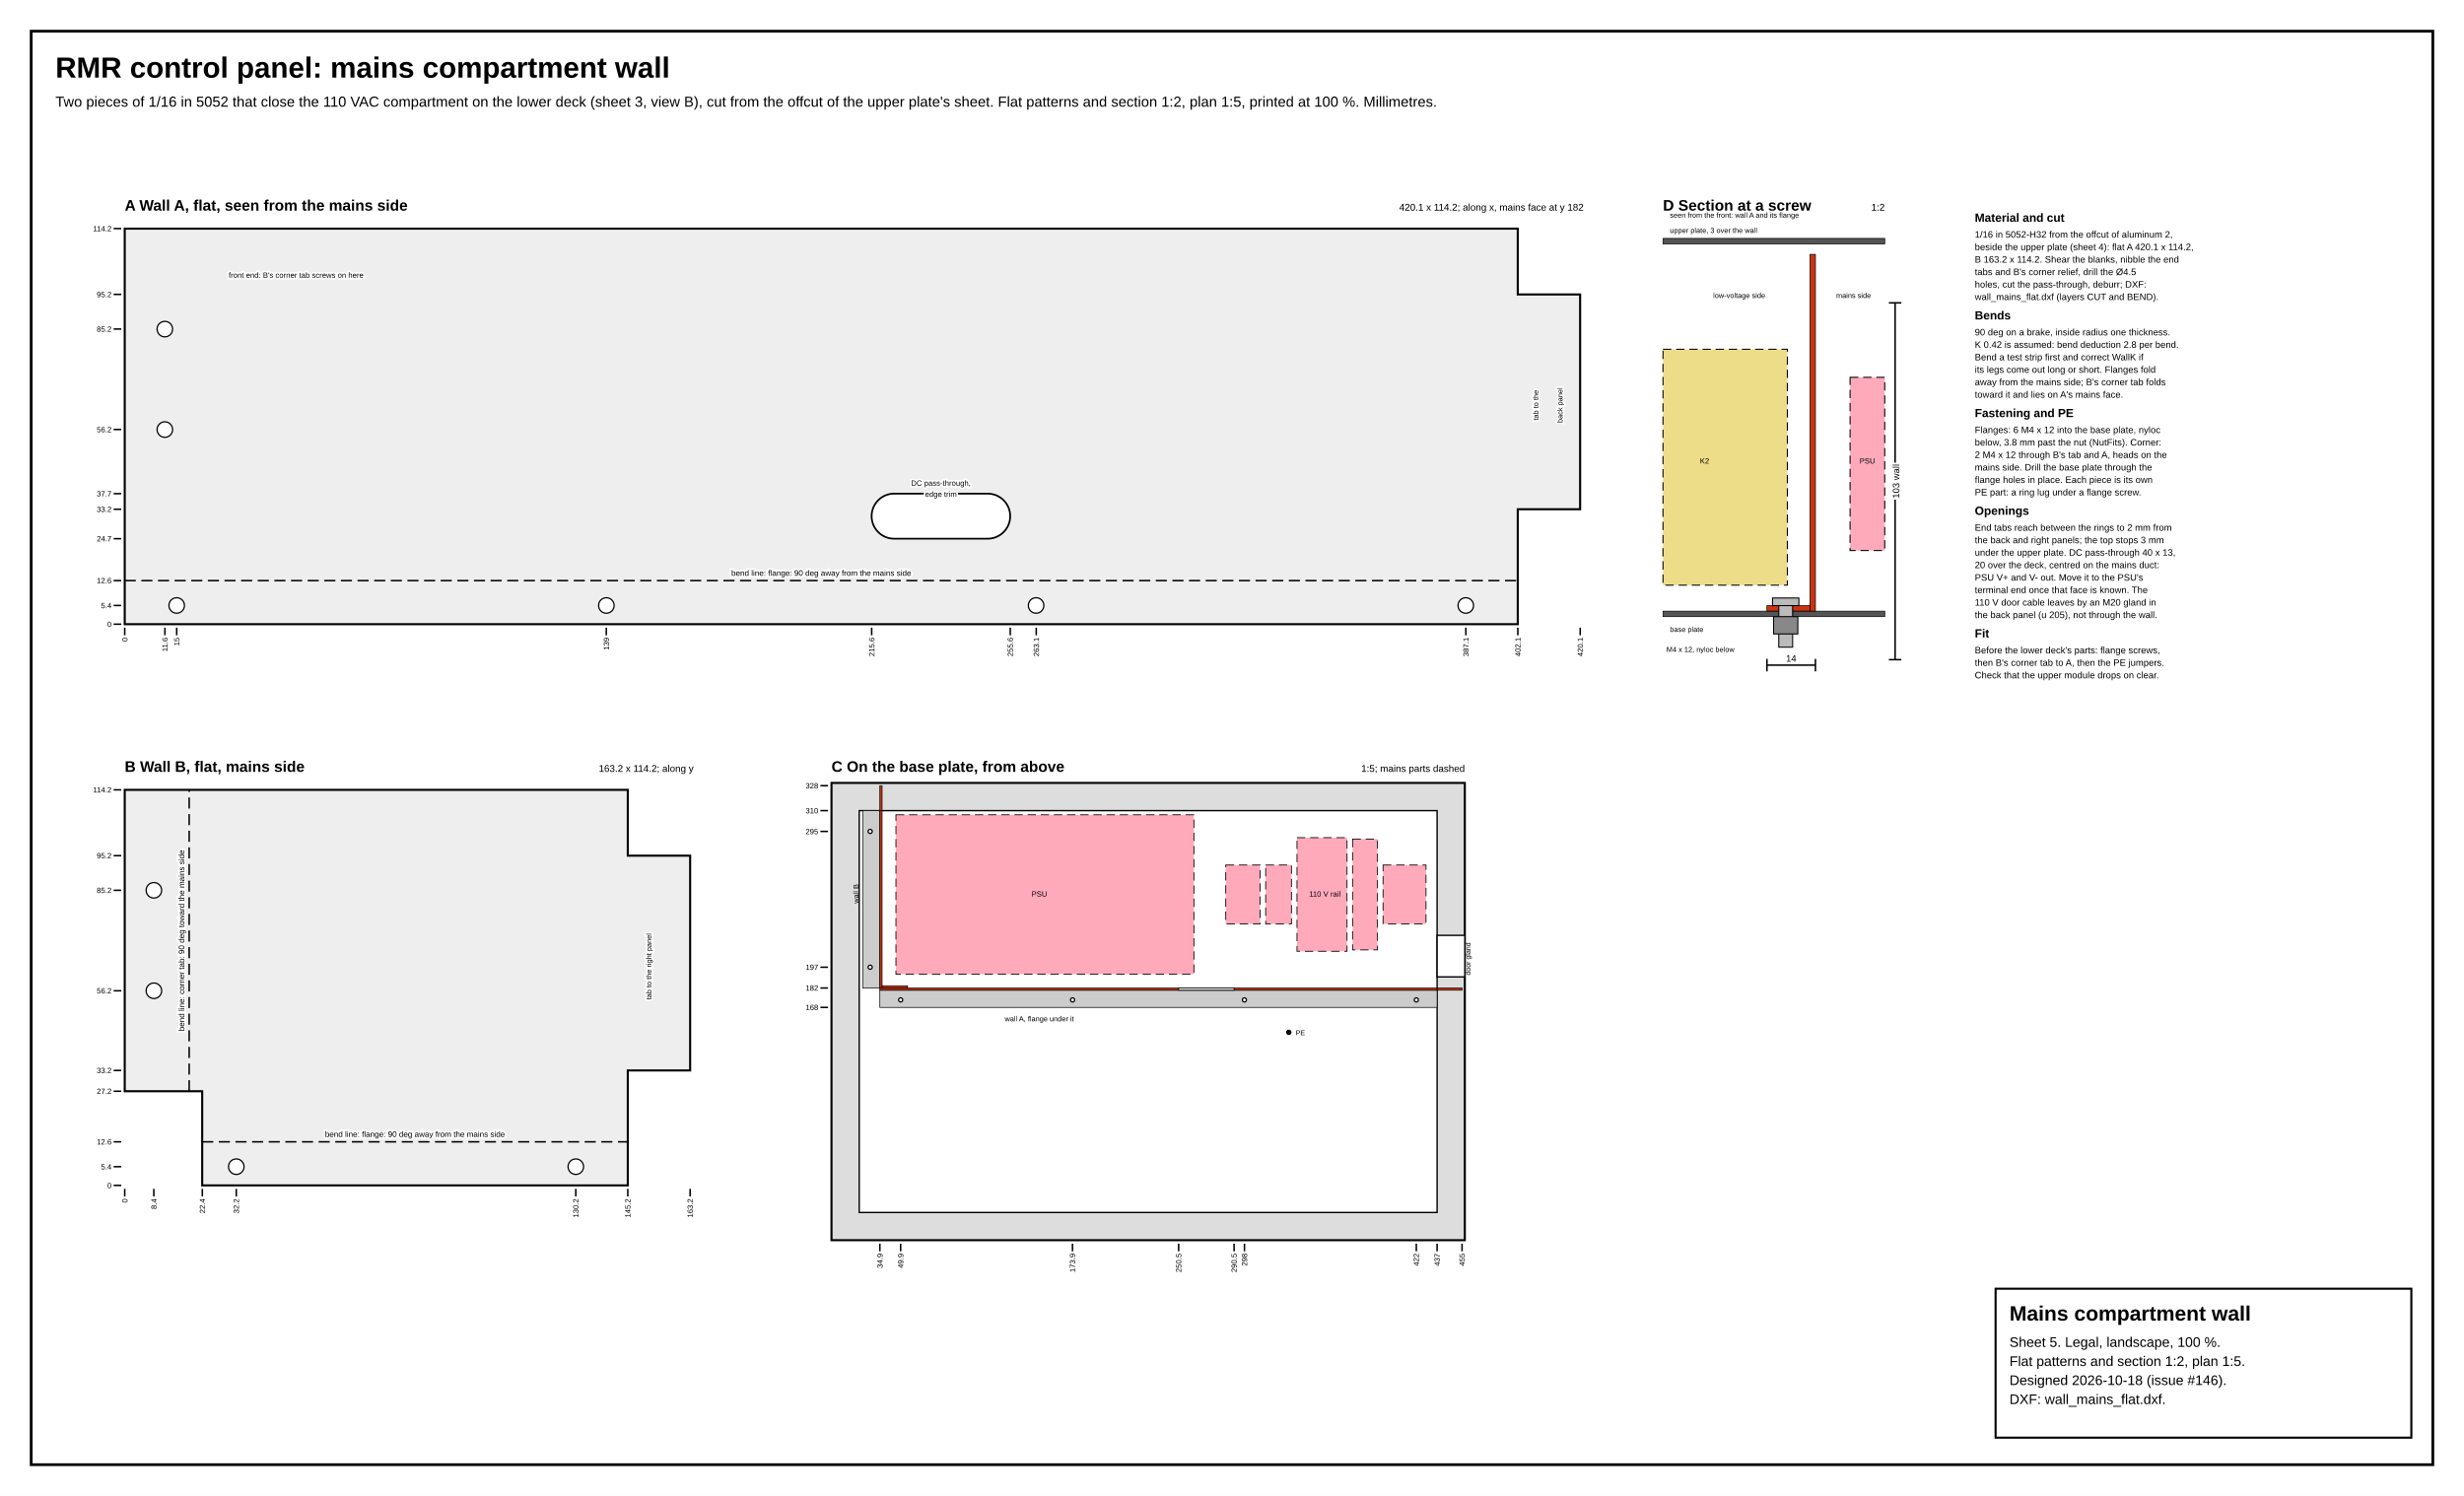
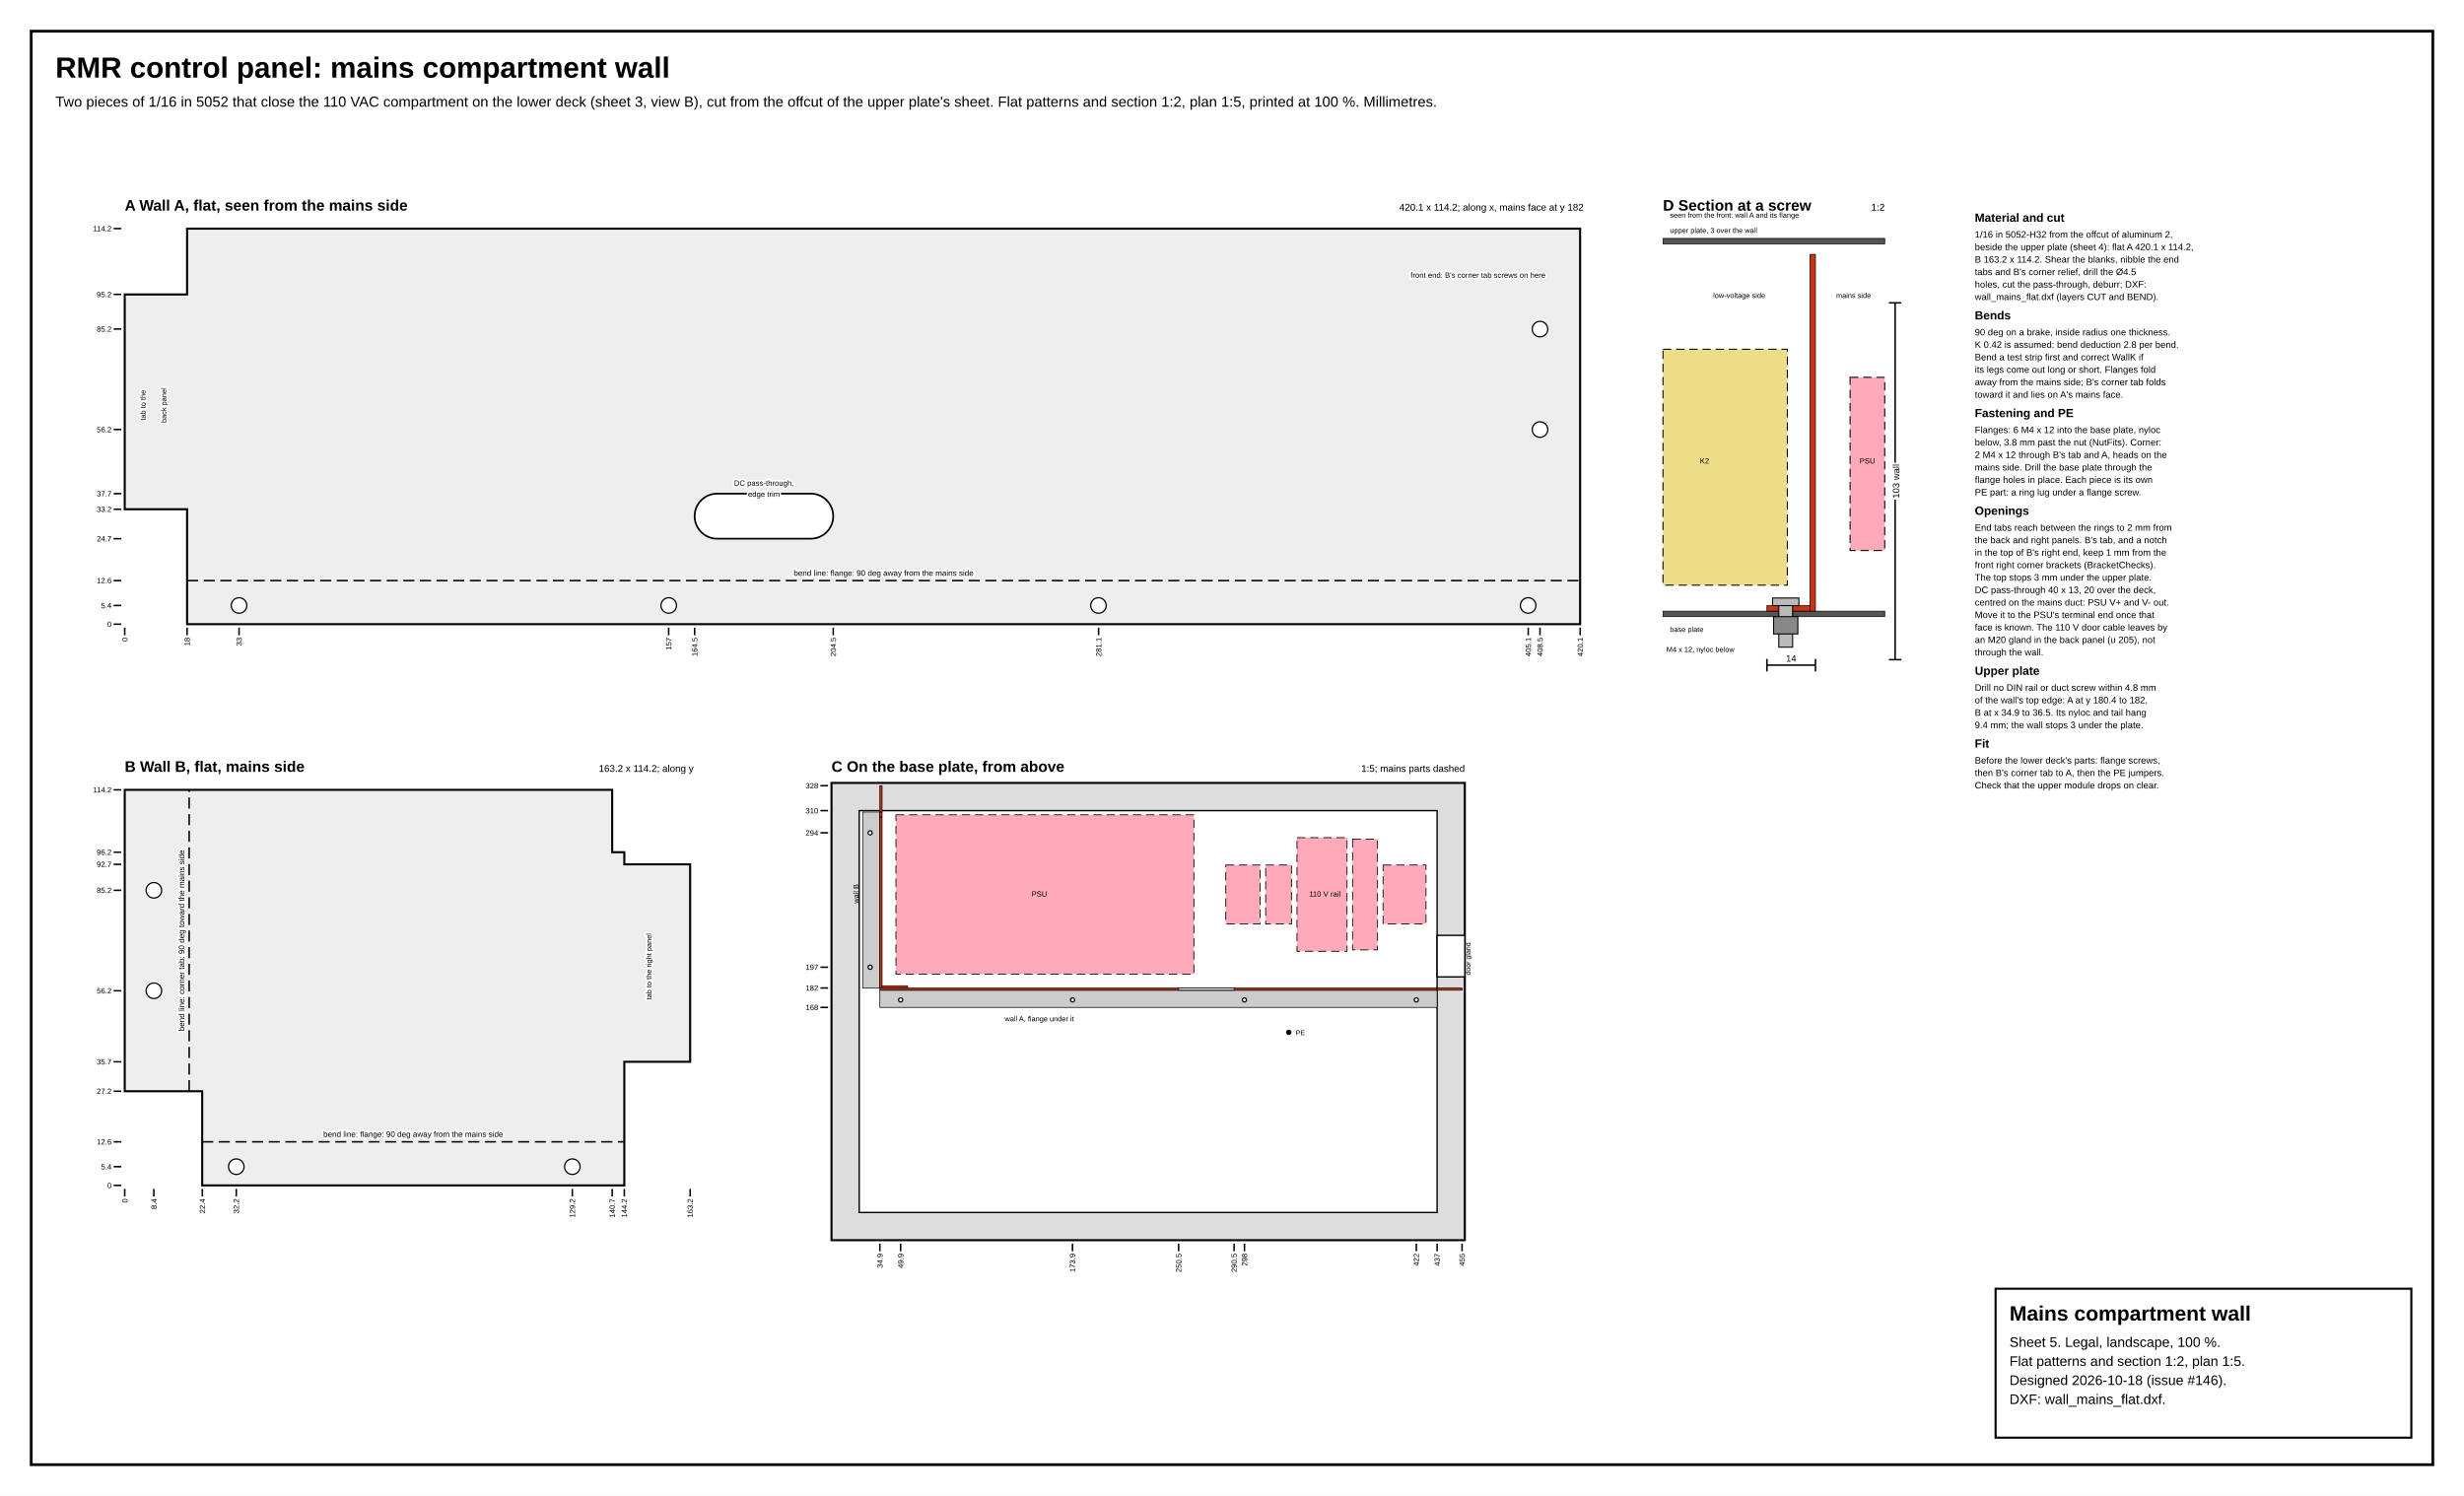
<svg xmlns="http://www.w3.org/2000/svg" width="14in" height="8.5in" viewBox="0 0 355.6 215.9">
  <style>
text{font-family:Arial,Helvetica,sans-serif;fill:#000}
path,line{fill:none;stroke-linecap:butt;stroke-linejoin:miter}
.ac{stroke:#CC3311;stroke-width:.6}
.va{stroke:#0077BB;stroke-width:.5}
.ve{stroke:#EE3377;stroke-width:.5}
.zp{stroke:#000;stroke-width:.55}
.zs{stroke:#33BBEE;stroke-width:.5}
.pe{stroke:#009988;stroke-width:.45;stroke-dasharray:2.4 .7 .5 .7}
.lv{stroke:#EE7733;stroke-width:.42}
.sg{stroke:#000;stroke-width:.22}
.zl{stroke:#000;stroke-width:.3}
.cb{stroke:#000;stroke-width:.85}
.sgc{stroke:#000;stroke-width:.5}
.mo{stroke:#000;stroke-width:.3}
.un{stroke-dasharray:1.1 .8}
.mech{stroke:#000;stroke-width:.2;stroke-dasharray:.8 .6}
.sym{stroke:#000;stroke-width:.32;fill:none}
.symf{stroke:#000;stroke-width:.32;fill:#fff}
.bx{fill:#fff;stroke:#000;stroke-width:.3}
.bxl{fill:#fff;stroke:#000;stroke-width:.22}
.frame{fill:none;stroke:#000;stroke-width:.4}
.zone{fill:none;stroke:#888;stroke-width:.2;stroke-dasharray:1.5 1}
.rail{fill:#d9d9d9;stroke:#666;stroke-width:.2}
.duct{fill:#f3f3f3;stroke:#999;stroke-width:.2}
.dot{stroke:none}
</style>
  <rect x="0" y="0" width="355.6" height="215.9" fill="#fff" />
  <rect class="frame" x="4.5" y="4.5" width="346.6" height="206.9" />
-   <path d="M18 90.09 L219.04 90.09 L219.04 73.5 L228.04 73.5 L228.04 42.5 L219.04 42.5 L219.04 33 L18 33 Z" style="fill:#EEEEEE" stroke="#000" stroke-width="0.3" />
-   <path d="M129.04 77.75 L142.54 77.75 A3.25 3.25 0 0 0 142.54 71.25 L129.04 71.25 A3.25 3.25 0 0 0 129.04 77.75 Z" style="fill:#fff" stroke="#000" stroke-width="0.25" />
-   <circle cx="25.5" cy="87.39" r="1.12" fill="#fff" stroke="#000" stroke-width="0.18" />
-   <circle cx="87.51" cy="87.39" r="1.12" fill="#fff" stroke="#000" stroke-width="0.18" />
-   <circle cx="149.53" cy="87.39" r="1.12" fill="#fff" stroke="#000" stroke-width="0.18" />
-   <circle cx="211.54" cy="87.39" r="1.12" fill="#fff" stroke="#000" stroke-width="0.18" />
-   <circle cx="23.79" cy="62" r="1.12" fill="#fff" stroke="#000" stroke-width="0.18" />
-   <circle cx="23.79" cy="47.5" r="1.12" fill="#fff" stroke="#000" stroke-width="0.18" />
-   <path class="sg" d="M18 83.8 L219.04 83.8" stroke-dasharray="1.6 .8" />
+   <path d="M27 90.09 L228.04 90.09 L228.04 33 L27 33 L27 42.5 L18 42.5 L18 73.5 L27 73.5 Z" style="fill:#EEEEEE" stroke="#000" stroke-width="0.3" />
+   <path d="M103.5 77.75 L117 77.75 A3.25 3.25 0 0 0 117 71.25 L103.5 71.25 A3.25 3.25 0 0 0 103.5 77.75 Z" style="fill:#fff" stroke="#000" stroke-width="0.25" />
+   <circle cx="220.54" cy="87.39" r="1.12" fill="#fff" stroke="#000" stroke-width="0.18" />
+   <circle cx="158.53" cy="87.39" r="1.12" fill="#fff" stroke="#000" stroke-width="0.18" />
+   <circle cx="96.51" cy="87.39" r="1.12" fill="#fff" stroke="#000" stroke-width="0.18" />
+   <circle cx="34.5" cy="87.39" r="1.12" fill="#fff" stroke="#000" stroke-width="0.18" />
+   <circle cx="222.25" cy="62" r="1.12" fill="#fff" stroke="#000" stroke-width="0.18" />
+   <circle cx="222.25" cy="47.5" r="1.12" fill="#fff" stroke="#000" stroke-width="0.18" />
+   <path class="sg" d="M27 83.8 L228.04 83.8" stroke-dasharray="1.6 .8" />
  <path class="sg" d="M18 90.59 L18 91.69" />
-   <path class="sg" d="M23.8 90.59 L23.8 91.69" />
-   <path class="sg" d="M25.5 90.59 L25.5 91.69" />
-   <path class="sg" d="M87.5 90.59 L87.5 91.69" />
-   <path class="sg" d="M125.8 90.59 L125.8 91.69" />
-   <path class="sg" d="M145.8 90.59 L145.8 91.69" />
-   <path class="sg" d="M149.55 90.59 L149.55 91.69" />
-   <path class="sg" d="M211.55 90.59 L211.55 91.69" />
-   <path class="sg" d="M219.05 90.59 L219.05 91.69" />
+   <path class="sg" d="M27 90.59 L27 91.69" />
+   <path class="sg" d="M34.5 90.59 L34.5 91.69" />
+   <path class="sg" d="M96.5 90.59 L96.5 91.69" />
+   <path class="sg" d="M100.25 90.59 L100.25 91.69" />
+   <path class="sg" d="M120.25 90.59 L120.25 91.69" />
+   <path class="sg" d="M158.55 90.59 L158.55 91.69" />
+   <path class="sg" d="M220.55 90.59 L220.55 91.69" />
+   <path class="sg" d="M222.25 90.59 L222.25 91.69" />
  <path class="sg" d="M228.05 90.59 L228.05 91.69" />
  <path class="sg" d="M16.4 90.09 L17.5 90.09" />
  <path class="sg" d="M16.4 87.39 L17.5 87.39" />
  <path class="sg" d="M16.4 83.8 L17.5 83.8" />
  <path class="sg" d="M16.4 77.75 L17.5 77.75" />
  <path class="sg" d="M16.4 73.5 L17.5 73.5" />
  <path class="sg" d="M16.4 71.25 L17.5 71.25" />
  <path class="sg" d="M16.4 61.99 L17.5 61.99" />
  <path class="sg" d="M16.4 47.49 L17.5 47.49" />
  <path class="sg" d="M16.4 42.49 L17.5 42.49" />
  <path class="sg" d="M16.4 32.99 L17.5 32.99" />
-   <path d="M29.18 171.09 L90.6 171.09 L90.6 154.5 L99.6 154.5 L99.6 123.5 L90.6 123.5 L90.6 114 L18 114 L18 157.5 L29.18 157.5 Z" style="fill:#EEEEEE" stroke="#000" stroke-width="0.3" />
+   <path d="M29.18 171.09 L90.1 171.09 L90.1 153.25 L99.6 153.25 L99.6 124.75 L90.1 124.75 L90.1 123 L88.35 123 L88.35 114 L18 114 L18 157.5 L29.18 157.5 Z" style="fill:#EEEEEE" stroke="#000" stroke-width="0.3" />
  <circle cx="34.1" cy="168.39" r="1.12" fill="#fff" stroke="#000" stroke-width="0.18" />
-   <circle cx="83.1" cy="168.39" r="1.12" fill="#fff" stroke="#000" stroke-width="0.18" />
+   <circle cx="82.6" cy="168.39" r="1.12" fill="#fff" stroke="#000" stroke-width="0.18" />
  <circle cx="22.21" cy="143" r="1.12" fill="#fff" stroke="#000" stroke-width="0.18" />
  <circle cx="22.21" cy="128.5" r="1.12" fill="#fff" stroke="#000" stroke-width="0.18" />
  <path class="sg" d="M27.3 157.5 L27.3 114" stroke-dasharray="1.6 .8" />
-   <path class="sg" d="M29.18 164.8 L90.6 164.8" stroke-dasharray="1.6 .8" />
+   <path class="sg" d="M29.18 164.8 L90.1 164.8" stroke-dasharray="1.6 .8" />
  <path class="sg" d="M18 171.59 L18 172.69" />
  <path class="sg" d="M22.2 171.59 L22.2 172.69" />
  <path class="sg" d="M29.2 171.59 L29.2 172.69" />
  <path class="sg" d="M34.1 171.59 L34.1 172.69" />
-   <path class="sg" d="M83.1 171.59 L83.1 172.69" />
-   <path class="sg" d="M90.6 171.59 L90.6 172.69" />
+   <path class="sg" d="M82.6 171.59 L82.6 172.69" />
+   <path class="sg" d="M88.35 171.59 L88.35 172.69" />
+   <path class="sg" d="M90.1 171.59 L90.1 172.69" />
  <path class="sg" d="M99.6 171.59 L99.6 172.69" />
  <path class="sg" d="M16.4 171.09 L17.5 171.09" />
  <path class="sg" d="M16.4 168.39 L17.5 168.39" />
  <path class="sg" d="M16.4 164.8 L17.5 164.8" />
  <path class="sg" d="M16.4 157.5 L17.5 157.5" />
-   <path class="sg" d="M16.4 154.5 L17.5 154.5" />
+   <path class="sg" d="M16.4 153.25 L17.5 153.25" />
  <path class="sg" d="M16.4 143 L17.5 143" />
  <path class="sg" d="M16.4 128.5 L17.5 128.5" />
-   <path class="sg" d="M16.4 123.5 L17.5 123.5" />
+   <path class="sg" d="M16.4 124.75 L17.5 124.75" />
+   <path class="sg" d="M16.4 123 L17.5 123" />
  <path class="sg" d="M16.4 114 L17.5 114" />
  <rect x="120" y="113" width="91.4" height="66" fill="#DDDDDD" stroke="#000" stroke-width="0.3" />
  <rect x="124" y="117" width="83.4" height="58" fill="#fff" stroke="#000" stroke-width="0.2" />
  <rect x="129.3" y="117.6" width="43" height="23" fill="#FFAABB" stroke="#000" stroke-width="0.12" stroke-dasharray="1.2 .7" />
  <rect x="176.9" y="124.85" width="4.96" height="8.5" fill="#FFAABB" stroke="#000" stroke-width="0.12" stroke-dasharray="1.2 .7" />
  <rect x="182.66" y="124.85" width="3.72" height="8.5" fill="#FFAABB" stroke="#000" stroke-width="0.12" stroke-dasharray="1.2 .7" />
  <rect x="187.18" y="120.9" width="7.22" height="16.4" fill="#FFAABB" stroke="#000" stroke-width="0.12" stroke-dasharray="1.2 .7" />
  <rect x="195.2" y="121.1" width="3.6" height="16" fill="#FFAABB" stroke="#000" stroke-width="0.12" stroke-dasharray="1.2 .7" />
  <rect x="199.6" y="124.85" width="6.2" height="8.5" fill="#FFAABB" stroke="#000" stroke-width="0.12" stroke-dasharray="1.2 .7" />
  <rect x="126.98" y="142.92" width="80.42" height="2.48" fill="#CCCCCC" stroke="#000" stroke-width="0.1" />
-   <rect x="124.5" y="117" width="2.48" height="25.6" fill="#CCCCCC" stroke="#000" stroke-width="0.1" />
+   <rect x="124.5" y="117.2" width="2.48" height="25.4" fill="#CCCCCC" stroke="#000" stroke-width="0.1" />
  <rect x="126.98" y="142.6" width="80.42" height="0.32" fill="#CC3311" stroke="#000" stroke-width="0.1" />
  <rect x="207.4" y="142.6" width="3.6" height="0.32" fill="#CC3311" stroke="#000" stroke-width="0.1" />
-   <rect x="126.98" y="117" width="0.32" height="25.6" fill="#CC3311" stroke="#000" stroke-width="0.1" />
-   <rect x="126.98" y="113.4" width="0.32" height="3.6" fill="#CC3311" stroke="#000" stroke-width="0.1" />
+   <rect x="126.98" y="117.9" width="0.32" height="24.7" fill="#CC3311" stroke="#000" stroke-width="0.1" />
+   <rect x="126.98" y="117.2" width="0.32" height="0.7" fill="#CC3311" stroke="#000" stroke-width="0.1" />
+   <rect x="126.98" y="113.4" width="0.32" height="3.8" fill="#CC3311" stroke="#000" stroke-width="0.1" />
  <rect x="127.3" y="142.28" width="3.68" height="0.32" fill="#CC3311" stroke="#000" stroke-width="0.1" />
  <circle cx="129.98" cy="144.32" r="0.3" fill="#fff" stroke="#000" stroke-width="0.18" />
  <circle cx="154.79" cy="144.32" r="0.3" fill="#fff" stroke="#000" stroke-width="0.18" />
  <circle cx="179.59" cy="144.32" r="0.3" fill="#fff" stroke="#000" stroke-width="0.18" />
  <circle cx="204.4" cy="144.32" r="0.3" fill="#fff" stroke="#000" stroke-width="0.18" />
  <circle cx="125.58" cy="139.6" r="0.3" fill="#fff" stroke="#000" stroke-width="0.18" />
-   <circle cx="125.58" cy="120" r="0.3" fill="#fff" stroke="#000" stroke-width="0.18" />
+   <circle cx="125.58" cy="120.2" r="0.3" fill="#fff" stroke="#000" stroke-width="0.18" />
  <rect x="170.1" y="142.6" width="8" height="0.32" fill="#fff" stroke="#000" stroke-width="0.12" />
  <rect x="207.4" y="135" width="4" height="6" fill="#fff" stroke="#000" stroke-width="0.2" />
  <circle cx="186" cy="149" r="0.3" fill="#000" stroke="#000" stroke-width="0.18" />
  <path class="sg" d="M126.98 179.5 L126.98 180.6" />
  <path class="sg" d="M129.98 179.5 L129.98 180.6" />
  <path class="sg" d="M154.78 179.5 L154.78 180.6" />
  <path class="sg" d="M170.1 179.5 L170.1 180.6" />
  <path class="sg" d="M178.1 179.5 L178.1 180.6" />
  <path class="sg" d="M179.6 179.5 L179.6 180.6" />
  <path class="sg" d="M204.4 179.5 L204.4 180.6" />
  <path class="sg" d="M207.4 179.5 L207.4 180.6" />
  <path class="sg" d="M211 179.5 L211 180.6" />
  <path class="sg" d="M118.4 145.4 L119.5 145.4" />
  <path class="sg" d="M118.4 142.6 L119.5 142.6" />
  <path class="sg" d="M118.4 139.6 L119.5 139.6" />
-   <path class="sg" d="M118.4 120 L119.5 120" />
+   <path class="sg" d="M118.4 120.2 L119.5 120.2" />
  <path class="sg" d="M118.4 117 L119.5 117" />
  <path class="sg" d="M118.4 113.4 L119.5 113.4" />
  <rect x="240" y="88.21" width="32" height="0.79" fill="#555555" stroke="#000" stroke-width="0.1" />
  <rect x="240" y="34.41" width="32" height="0.79" fill="#555555" stroke="#000" stroke-width="0.1" />
  <rect x="240" y="50.41" width="17.95" height="34.05" fill="#EEDD88" stroke="#000" stroke-width="0.15" stroke-dasharray="1.2 .7" />
  <rect x="267" y="54.46" width="5" height="25" fill="#FFAABB" stroke="#000" stroke-width="0.15" stroke-dasharray="1.2 .7" />
  <rect x="261.21" y="36.71" width="0.79" height="51.5" fill="#CC3311" stroke="#000" stroke-width="0.1" />
  <rect x="255" y="87.41" width="6.21" height="0.79" fill="#CC3311" stroke="#000" stroke-width="0.1" />
  <rect x="255.81" y="86.31" width="3.8" height="1.1" fill="#BBBBBB" stroke="#000" stroke-width="0.15" />
  <rect x="256.71" y="87.41" width="2" height="6" fill="#BBBBBB" stroke="#000" stroke-width="0.15" />
  <rect x="255.96" y="89" width="3.5" height="2.5" fill="#888888" stroke="#000" stroke-width="0.15" />
  <path class="sg" d="M273.5 95.21 L273.5 43.71" />
  <path class="sg" d="M272.6 95.21 L274.4 95.21" />
  <path class="sg" d="M272.6 43.71 L274.4 43.71" />
  <path class="sg" d="M255 96 L262 96" />
  <path class="sg" d="M255 95.1 L255 96.9" />
  <path class="sg" d="M262 95.1 L262 96.9" />
  <rect class="bx" x="288" y="186" width="60" height="21.5" />
  <text x="8" y="11.2" font-size="4.2" font-weight="bold">RMR control panel: mains compartment wall</text>
  <text x="8" y="15.4" font-size="2.1">Two pieces of 1/16 in 5052 that close the 110 VAC compartment on the lower deck (sheet 3, view B), cut from the offcut of the upper plate's sheet. Flat patterns and section 1:2, plan 1:5, printed at 100 %. Millimetres.</text>
  <text x="18" y="30.4" font-size="2.2" font-weight="bold">A  Wall A, flat, seen from the mains side</text>
  <text x="228.54" y="30.4" font-size="1.4" text-anchor="end">420.1 x 114.2; along x, mains face at y 182</text>
-   <text x="118.52" y="83.1" font-size="1.15" stroke="#fff" stroke-width="0.52" paint-order="stroke" text-anchor="middle">bend line: flange: 90 deg away from the mains side</text>
+   <text x="127.52" y="83.1" font-size="1.15" stroke="#fff" stroke-width="0.52" paint-order="stroke" text-anchor="middle">bend line: flange: 90 deg away from the mains side</text>
  <text x="18.39" y="92" font-size="1.1" text-anchor="end" transform="rotate(-90 18.39 92)">0</text>
-   <text x="24.19" y="92" font-size="1.1" text-anchor="end" transform="rotate(-90 24.19 92)">11.6</text>
-   <text x="25.89" y="92" font-size="1.1" text-anchor="end" transform="rotate(-90 25.89 92)">15</text>
-   <text x="87.89" y="92" font-size="1.1" text-anchor="end" transform="rotate(-90 87.89 92)">139</text>
-   <text x="126.19" y="92" font-size="1.1" text-anchor="end" transform="rotate(-90 126.19 92)">215.6</text>
-   <text x="146.19" y="92" font-size="1.1" text-anchor="end" transform="rotate(-90 146.19 92)">255.6</text>
-   <text x="149.94" y="92" font-size="1.1" text-anchor="end" transform="rotate(-90 149.94 92)">263.1</text>
-   <text x="211.94" y="92" font-size="1.1" text-anchor="end" transform="rotate(-90 211.94 92)">387.1</text>
-   <text x="219.44" y="92" font-size="1.1" text-anchor="end" transform="rotate(-90 219.44 92)">402.1</text>
+   <text x="27.39" y="92" font-size="1.1" text-anchor="end" transform="rotate(-90 27.39 92)">18</text>
+   <text x="34.88" y="92" font-size="1.1" text-anchor="end" transform="rotate(-90 34.88 92)">33</text>
+   <text x="96.89" y="92" font-size="1.1" text-anchor="end" transform="rotate(-90 96.89 92)">157</text>
+   <text x="100.64" y="92" font-size="1.1" text-anchor="end" transform="rotate(-90 100.64 92)">164.5</text>
+   <text x="120.64" y="92" font-size="1.1" text-anchor="end" transform="rotate(-90 120.64 92)">204.5</text>
+   <text x="158.94" y="92" font-size="1.1" text-anchor="end" transform="rotate(-90 158.94 92)">281.1</text>
+   <text x="220.94" y="92" font-size="1.1" text-anchor="end" transform="rotate(-90 220.94 92)">405.1</text>
+   <text x="222.63" y="92" font-size="1.1" text-anchor="end" transform="rotate(-90 222.63 92)">408.5</text>
  <text x="228.44" y="92" font-size="1.1" text-anchor="end" transform="rotate(-90 228.44 92)">420.1</text>
  <text x="16.1" y="90.48" font-size="1.1" text-anchor="end">0</text>
  <text x="16.1" y="87.78" font-size="1.1" text-anchor="end">5.4</text>
  <text x="16.1" y="84.18" font-size="1.1" text-anchor="end">12.6</text>
  <text x="16.1" y="78.13" font-size="1.1" text-anchor="end">24.7</text>
  <text x="16.1" y="73.88" font-size="1.1" text-anchor="end">33.2</text>
  <text x="16.1" y="71.63" font-size="1.1" text-anchor="end">37.7</text>
  <text x="16.1" y="62.38" font-size="1.1" text-anchor="end">56.2</text>
  <text x="16.1" y="47.88" font-size="1.1" text-anchor="end">85.2</text>
  <text x="16.1" y="42.88" font-size="1.1" text-anchor="end">95.2</text>
  <text x="16.1" y="33.38" font-size="1.1" text-anchor="end">114.2</text>
-   <text x="135.79" y="70.1" font-size="1.1" stroke="#fff" stroke-width="0.5" paint-order="stroke" text-anchor="middle">DC pass-through,</text>
-   <text x="135.79" y="71.7" font-size="1.1" stroke="#fff" stroke-width="0.5" paint-order="stroke" text-anchor="middle">edge trim</text>
-   <text x="222" y="58.49" font-size="1.05" stroke="#fff" stroke-width="0.47" paint-order="stroke" text-anchor="middle" transform="rotate(-90 222 58.49)">tab to the</text>
-   <text x="225.5" y="58.49" font-size="1.05" stroke="#fff" stroke-width="0.47" paint-order="stroke" text-anchor="middle" transform="rotate(-90 225.5 58.49)">back panel</text>
-   <text x="33" y="40.09" font-size="1.1" stroke="#fff" stroke-width="0.5" paint-order="stroke">front end: B's corner tab screws on here</text>
+   <text x="110.25" y="70.1" font-size="1.1" stroke="#fff" stroke-width="0.5" paint-order="stroke" text-anchor="middle">DC pass-through,</text>
+   <text x="110.25" y="71.7" font-size="1.1" stroke="#fff" stroke-width="0.5" paint-order="stroke" text-anchor="middle">edge trim</text>
+   <text x="21" y="58.49" font-size="1.05" stroke="#fff" stroke-width="0.47" paint-order="stroke" text-anchor="middle" transform="rotate(-90 21 58.49)">tab to the</text>
+   <text x="24" y="58.49" font-size="1.05" stroke="#fff" stroke-width="0.47" paint-order="stroke" text-anchor="middle" transform="rotate(-90 24 58.49)">back panel</text>
+   <text x="223.04" y="40.09" font-size="1.1" stroke="#fff" stroke-width="0.5" paint-order="stroke" text-anchor="end">front end: B's corner tab screws on here</text>
  <text x="18" y="111.4" font-size="2.2" font-weight="bold">B  Wall B, flat, mains side</text>
  <text x="100.09" y="111.4" font-size="1.4" text-anchor="end">163.2 x 114.2; along y</text>
  <text x="26.6" y="135.75" font-size="1.15" stroke="#fff" stroke-width="0.52" paint-order="stroke" text-anchor="middle" transform="rotate(-90 26.6 135.75)">bend line: corner tab: 90 deg toward the mains side</text>
-   <text x="59.89" y="164.1" font-size="1.15" stroke="#fff" stroke-width="0.52" paint-order="stroke" text-anchor="middle">bend line: flange: 90 deg away from the mains side</text>
+   <text x="59.64" y="164.1" font-size="1.15" stroke="#fff" stroke-width="0.52" paint-order="stroke" text-anchor="middle">bend line: flange: 90 deg away from the mains side</text>
  <text x="18.39" y="173" font-size="1.1" text-anchor="end" transform="rotate(-90 18.39 173)">0</text>
  <text x="22.59" y="173" font-size="1.1" text-anchor="end" transform="rotate(-90 22.59 173)">8.4</text>
  <text x="29.59" y="173" font-size="1.1" text-anchor="end" transform="rotate(-90 29.59 173)">22.4</text>
  <text x="34.48" y="173" font-size="1.1" text-anchor="end" transform="rotate(-90 34.48 173)">32.2</text>
-   <text x="83.48" y="173" font-size="1.1" text-anchor="end" transform="rotate(-90 83.48 173)">130.2</text>
-   <text x="90.98" y="173" font-size="1.1" text-anchor="end" transform="rotate(-90 90.98 173)">145.2</text>
+   <text x="82.98" y="173" font-size="1.1" text-anchor="end" transform="rotate(-90 82.98 173)">129.2</text>
+   <text x="88.73" y="173" font-size="1.1" text-anchor="end" transform="rotate(-90 88.73 173)">140.7</text>
+   <text x="90.48" y="173" font-size="1.1" text-anchor="end" transform="rotate(-90 90.48 173)">144.2</text>
  <text x="99.98" y="173" font-size="1.1" text-anchor="end" transform="rotate(-90 99.98 173)">163.2</text>
  <text x="16.1" y="171.48" font-size="1.1" text-anchor="end">0</text>
  <text x="16.1" y="168.78" font-size="1.1" text-anchor="end">5.4</text>
  <text x="16.1" y="165.18" font-size="1.1" text-anchor="end">12.6</text>
  <text x="16.1" y="157.88" font-size="1.1" text-anchor="end">27.2</text>
-   <text x="16.1" y="154.88" font-size="1.1" text-anchor="end">33.2</text>
+   <text x="16.1" y="153.63" font-size="1.1" text-anchor="end">35.7</text>
  <text x="16.1" y="143.38" font-size="1.1" text-anchor="end">56.2</text>
  <text x="16.1" y="128.88" font-size="1.1" text-anchor="end">85.2</text>
-   <text x="16.1" y="123.88" font-size="1.1" text-anchor="end">95.2</text>
+   <text x="16.1" y="125.13" font-size="1.1" text-anchor="end">92.7</text>
+   <text x="16.1" y="123.38" font-size="1.1" text-anchor="end">96.2</text>
  <text x="16.1" y="114.38" font-size="1.1" text-anchor="end">114.2</text>
  <text x="94" y="139.5" font-size="1.05" stroke="#fff" stroke-width="0.47" paint-order="stroke" text-anchor="middle" transform="rotate(-90 94 139.5)">tab to the right panel</text>
  <text x="120" y="111.4" font-size="2.2" font-weight="bold">C  On the base plate, from above</text>
  <text x="211.4" y="111.4" font-size="1.4" text-anchor="end">1:5; mains parts dashed</text>
  <text x="187" y="149.4" font-size="1">PE</text>
  <text x="150" y="147.4" font-size="1.05" text-anchor="middle">wall A, flange under it</text>
  <text x="123.9" y="129" font-size="1.05" text-anchor="middle" transform="rotate(-90 123.9 129)">wall B</text>
  <text x="150" y="129.4" font-size="1.1" text-anchor="middle">PSU</text>
  <text x="191.2" y="129.4" font-size="1.1" text-anchor="middle">110 V rail</text>
  <text x="212.2" y="138.4" font-size="1" text-anchor="middle" transform="rotate(-90 212.2 138.4)">door gland</text>
  <text x="127.37" y="180.9" font-size="1.1" text-anchor="end" transform="rotate(-90 127.37 180.9)">34.9</text>
  <text x="130.36" y="180.9" font-size="1.1" text-anchor="end" transform="rotate(-90 130.36 180.9)">49.9</text>
  <text x="155.16" y="180.9" font-size="1.1" text-anchor="end" transform="rotate(-90 155.16 180.9)">173.9</text>
  <text x="170.48" y="180.9" font-size="1.1" text-anchor="end" transform="rotate(-90 170.48 180.9)">250.5</text>
  <text x="178.48" y="180.9" font-size="1.1" text-anchor="end" transform="rotate(-90 178.48 180.9)">290.5</text>
  <text x="179.98" y="180.9" font-size="1.1" text-anchor="end" transform="rotate(-90 179.98 180.9)">298</text>
  <text x="204.78" y="180.9" font-size="1.1" text-anchor="end" transform="rotate(-90 204.78 180.9)">422</text>
  <text x="207.78" y="180.9" font-size="1.1" text-anchor="end" transform="rotate(-90 207.78 180.9)">437</text>
  <text x="211.38" y="180.9" font-size="1.1" text-anchor="end" transform="rotate(-90 211.38 180.9)">455</text>
  <text x="118.1" y="145.78" font-size="1.1" text-anchor="end">168</text>
  <text x="118.1" y="142.98" font-size="1.1" text-anchor="end">182</text>
  <text x="118.1" y="139.98" font-size="1.1" text-anchor="end">197</text>
-   <text x="118.1" y="120.39" font-size="1.1" text-anchor="end">295</text>
+   <text x="118.1" y="120.59" font-size="1.1" text-anchor="end">294</text>
  <text x="118.1" y="117.39" font-size="1.1" text-anchor="end">310</text>
  <text x="118.1" y="113.79" font-size="1.1" text-anchor="end">328</text>
  <text x="240" y="30.4" font-size="2.2" font-weight="bold">D  Section at a screw</text>
  <text x="272" y="30.4" font-size="1.4" text-anchor="end">1:2</text>
  <text x="274.1" y="69.46" font-size="1.35" stroke="#fff" stroke-width="0.61" paint-order="stroke" text-anchor="middle" transform="rotate(-90 274.1 69.46)">103 wall</text>
  <text x="258.5" y="95.5" font-size="1.35" stroke="#fff" stroke-width="0.61" paint-order="stroke" text-anchor="middle">14</text>
  <text x="241" y="33.61" font-size="1.05">upper plate, 3 over the wall</text>
  <text x="241" y="91.2" font-size="1.05">base plate</text>
  <text x="246" y="66.9" font-size="1.1" text-anchor="middle">K2</text>
  <text x="269.5" y="66.9" font-size="1.1" text-anchor="middle">PSU</text>
  <text x="240.5" y="94.1" font-size="1.05">M4 x 12, nyloc below</text>
  <text x="251" y="43" font-size="1.05" text-anchor="middle">low-voltage side</text>
  <text x="267.5" y="43" font-size="1.05" text-anchor="middle">mains side</text>
  <text x="241" y="31.41" font-size="1.05">seen from the front: wall A and its flange</text>
  <text x="285" y="32" font-size="1.7" font-weight="bold">Material and cut</text>
  <text x="285" y="34.3" font-size="1.35">1/16 in 5052-H32 from the offcut of aluminum 2,</text>
  <text x="285" y="36.1" font-size="1.35">beside the upper plate (sheet 4): flat A 420.1 x 114.2,</text>
  <text x="285" y="37.9" font-size="1.35">B 163.2 x 114.2. Shear the blanks, nibble the end</text>
  <text x="285" y="39.7" font-size="1.35">tabs and B's corner relief, drill the Ø4.5</text>
  <text x="285" y="41.5" font-size="1.35">holes, cut the pass-through, deburr; DXF:</text>
  <text x="285" y="43.3" font-size="1.35">wall_mains_flat.dxf (layers CUT and BEND).</text>
  <text x="285" y="46.1" font-size="1.7" font-weight="bold">Bends</text>
  <text x="285" y="48.4" font-size="1.35">90 deg on a brake, inside radius one thickness.</text>
  <text x="285" y="50.2" font-size="1.35">K 0.42 is assumed: bend deduction 2.8 per bend.</text>
  <text x="285" y="52" font-size="1.35">Bend a test strip first and correct WallK if</text>
  <text x="285" y="53.8" font-size="1.35">its legs come out long or short. Flanges fold</text>
  <text x="285" y="55.6" font-size="1.35">away from the mains side; B's corner tab folds</text>
  <text x="285" y="57.4" font-size="1.35">toward it and lies on A's mains face.</text>
  <text x="285" y="60.2" font-size="1.7" font-weight="bold">Fastening and PE</text>
  <text x="285" y="62.5" font-size="1.35">Flanges: 6 M4 x 12 into the base plate, nyloc</text>
  <text x="285" y="64.3" font-size="1.35">below, 3.8 mm past the nut (NutFits). Corner:</text>
  <text x="285" y="66.1" font-size="1.35">2 M4 x 12 through B's tab and A, heads on the</text>
  <text x="285" y="67.9" font-size="1.35">mains side. Drill the base plate through the</text>
  <text x="285" y="69.7" font-size="1.35">flange holes in place. Each piece is its own</text>
  <text x="285" y="71.5" font-size="1.35">PE part: a ring lug under a flange screw.</text>
  <text x="285" y="74.3" font-size="1.7" font-weight="bold">Openings</text>
  <text x="285" y="76.6" font-size="1.35">End tabs reach between the rings to 2 mm from</text>
-   <text x="285" y="78.4" font-size="1.35">the back and right panels; the top stops 3 mm</text>
-   <text x="285" y="80.2" font-size="1.35">under the upper plate. DC pass-through 40 x 13,</text>
-   <text x="285" y="82" font-size="1.35">20 over the deck, centred on the mains duct:</text>
-   <text x="285" y="83.8" font-size="1.35">PSU V+ and V- out. Move it to the PSU's</text>
-   <text x="285" y="85.6" font-size="1.35">terminal end once that face is known. The</text>
-   <text x="285" y="87.4" font-size="1.35">110 V door cable leaves by an M20 gland in</text>
-   <text x="285" y="89.2" font-size="1.35">the back panel (u 205), not through the wall.</text>
-   <text x="285" y="92" font-size="1.7" font-weight="bold">Fit</text>
-   <text x="285" y="94.3" font-size="1.35">Before the lower deck's parts: flange screws,</text>
-   <text x="285" y="96.1" font-size="1.35">then B's corner tab to A, then the PE jumpers.</text>
-   <text x="285" y="97.9" font-size="1.35">Check that the upper module drops on clear.</text>
+   <text x="285" y="78.4" font-size="1.35">the back and right panels. B's tab, and a notch</text>
+   <text x="285" y="80.2" font-size="1.35">in the top of B's right end, keep 1 mm from the</text>
+   <text x="285" y="82" font-size="1.35">front right corner brackets (BracketChecks).</text>
+   <text x="285" y="83.8" font-size="1.35">The top stops 3 mm under the upper plate.</text>
+   <text x="285" y="85.6" font-size="1.35">DC pass-through 40 x 13, 20 over the deck,</text>
+   <text x="285" y="87.4" font-size="1.35">centred on the mains duct: PSU V+ and V- out.</text>
+   <text x="285" y="89.2" font-size="1.35">Move it to the PSU's terminal end once that</text>
+   <text x="285" y="91" font-size="1.35">face is known. The 110 V door cable leaves by</text>
+   <text x="285" y="92.8" font-size="1.35">an M20 gland in the back panel (u 205), not</text>
+   <text x="285" y="94.6" font-size="1.35">through the wall.</text>
+   <text x="285" y="97.4" font-size="1.7" font-weight="bold">Upper plate</text>
+   <text x="285" y="99.7" font-size="1.35">Drill no DIN rail or duct screw within 4.8 mm</text>
+   <text x="285" y="101.5" font-size="1.35">of the wall's top edge: A at y 180.4 to 182,</text>
+   <text x="285" y="103.3" font-size="1.35">B at x 34.9 to 36.5. Its nyloc and tail hang</text>
+   <text x="285" y="105.1" font-size="1.35">9.4 mm; the wall stops 3 under the plate.</text>
+   <text x="285" y="107.9" font-size="1.7" font-weight="bold">Fit</text>
+   <text x="285" y="110.2" font-size="1.35">Before the lower deck's parts: flange screws,</text>
+   <text x="285" y="112" font-size="1.35">then B's corner tab to A, then the PE jumpers.</text>
+   <text x="285" y="113.8" font-size="1.35">Check that the upper module drops on clear.</text>
  <text x="290" y="190.6" font-size="3" font-weight="bold">Mains compartment wall</text>
  <text x="290" y="194.4" font-size="2">Sheet 5. Legal, landscape, 100 %.</text>
  <text x="290" y="197.15" font-size="2">Flat patterns and section 1:2, plan 1:5.</text>
  <text x="290" y="199.9" font-size="2">Designed 2026-10-18 (issue #146).</text>
  <text x="290" y="202.65" font-size="2">DXF: wall_mains_flat.dxf.</text>
</svg>
